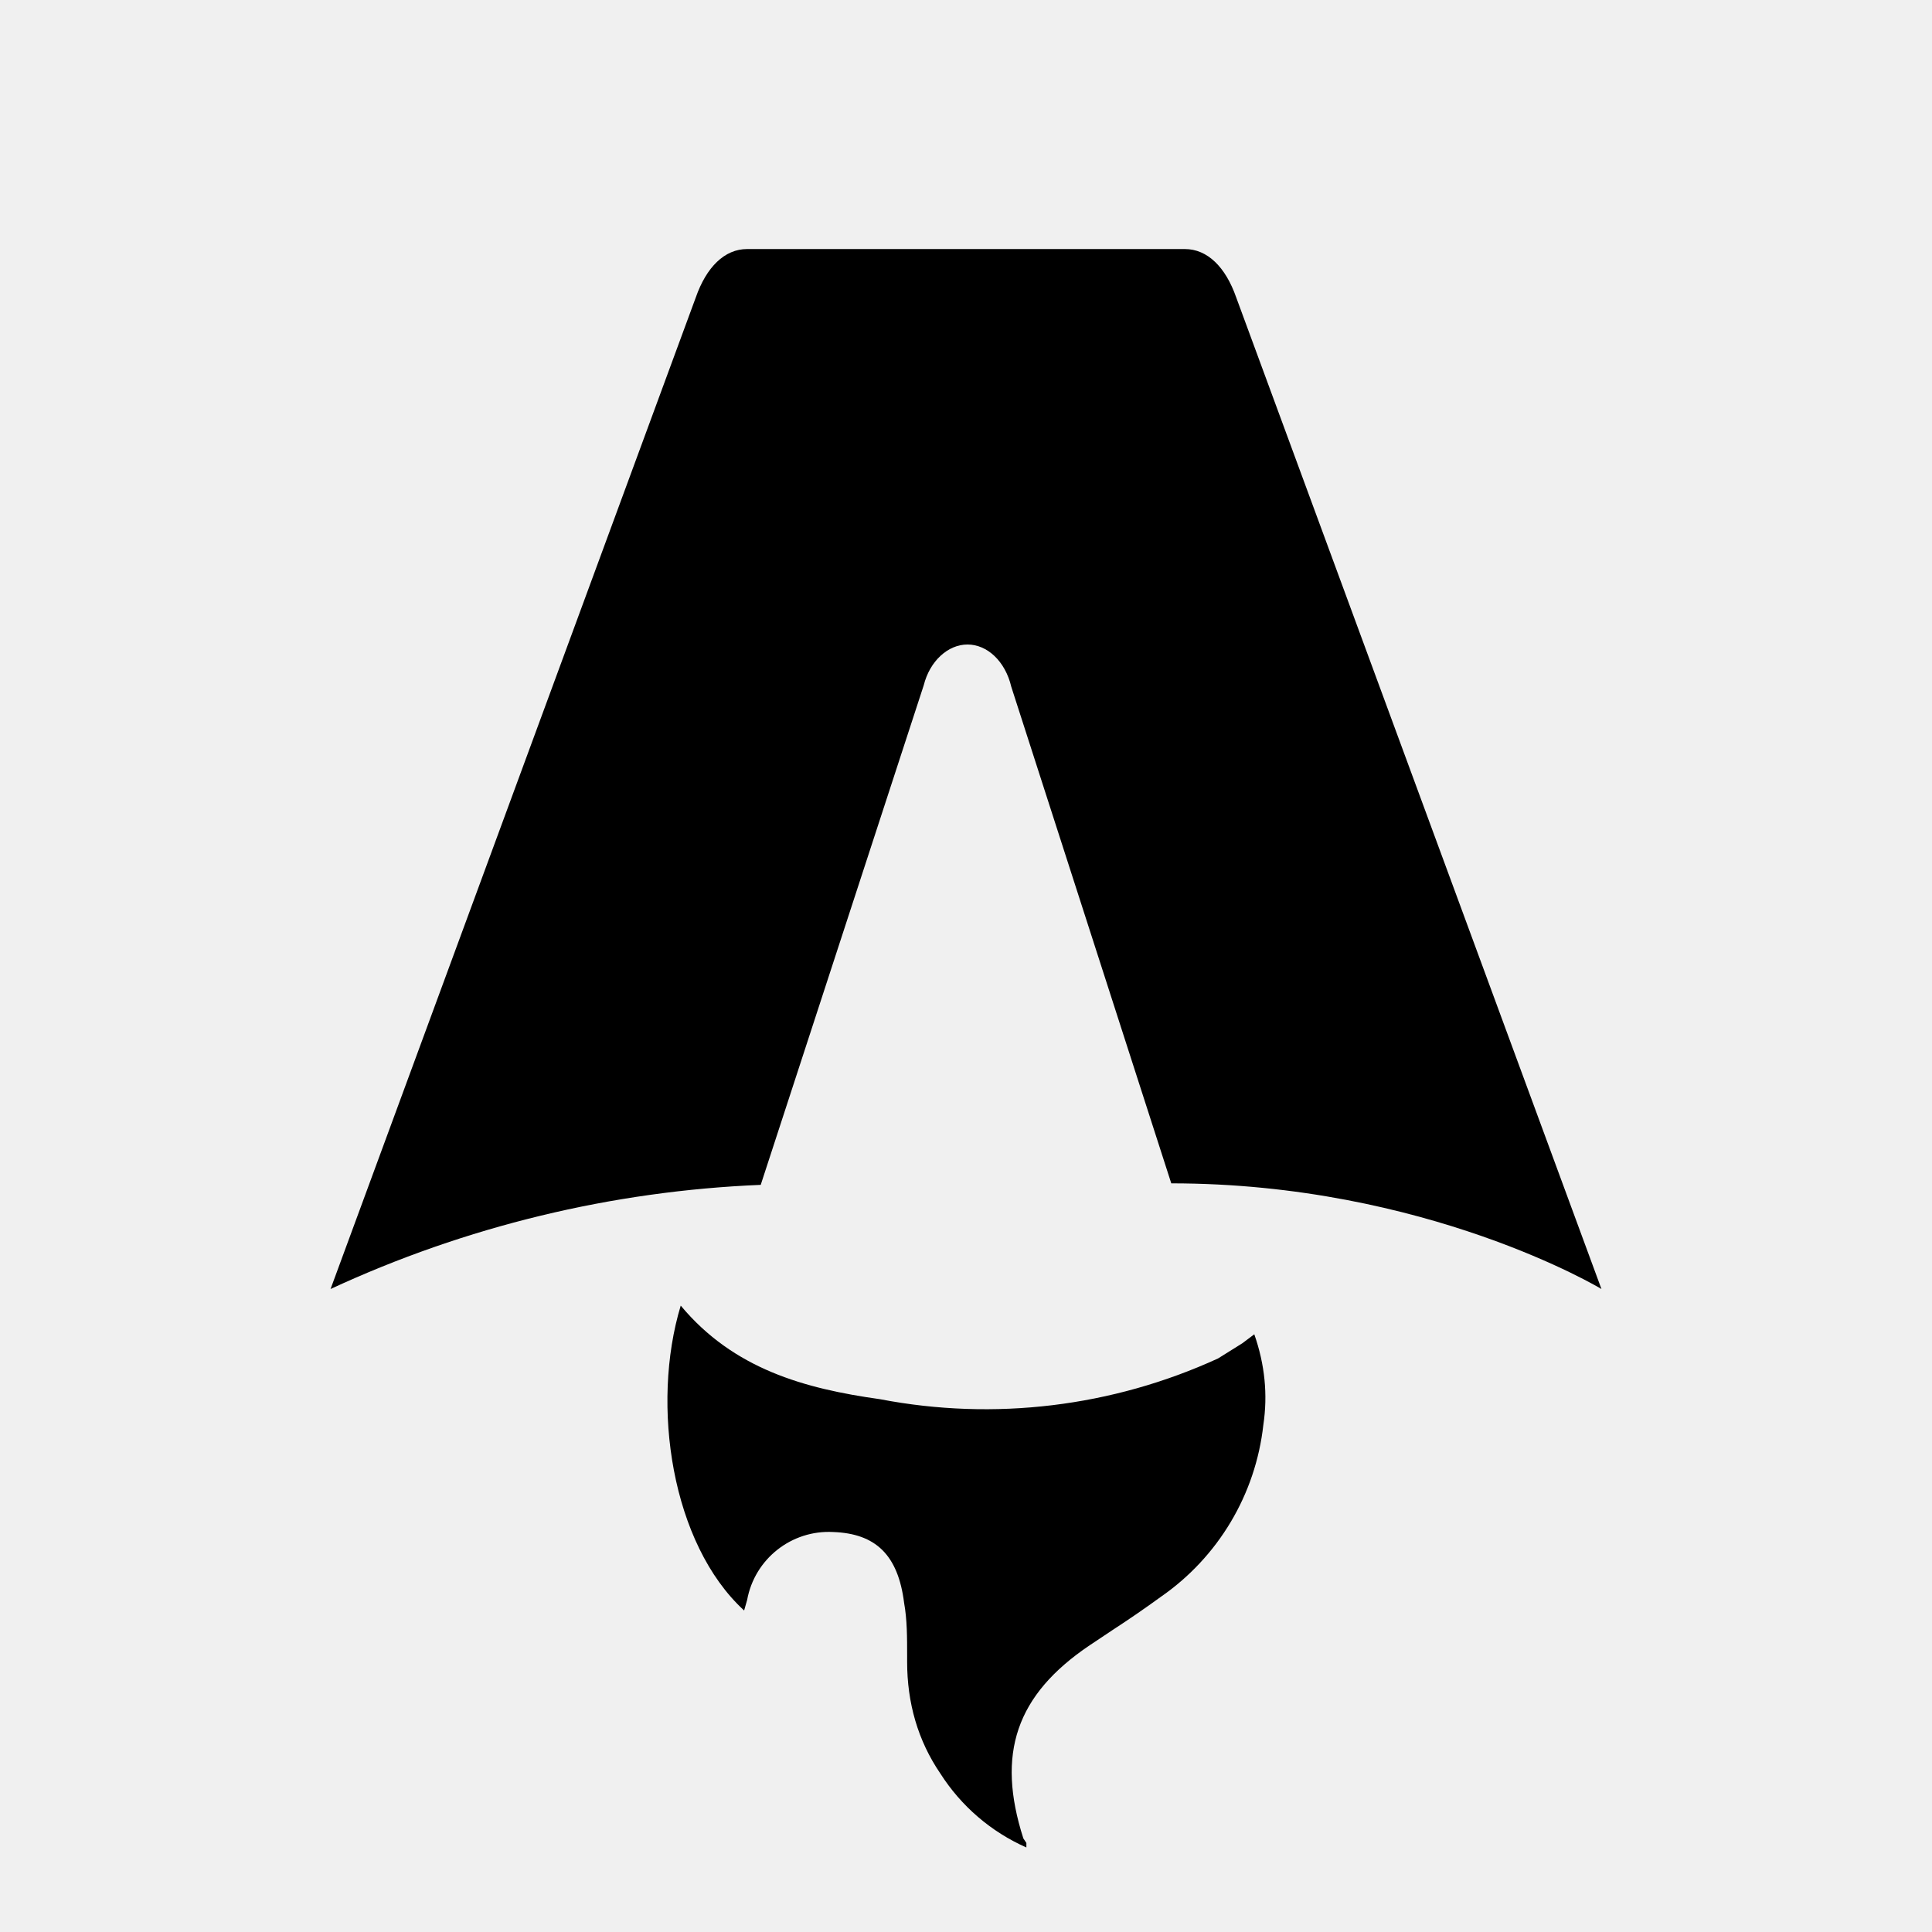
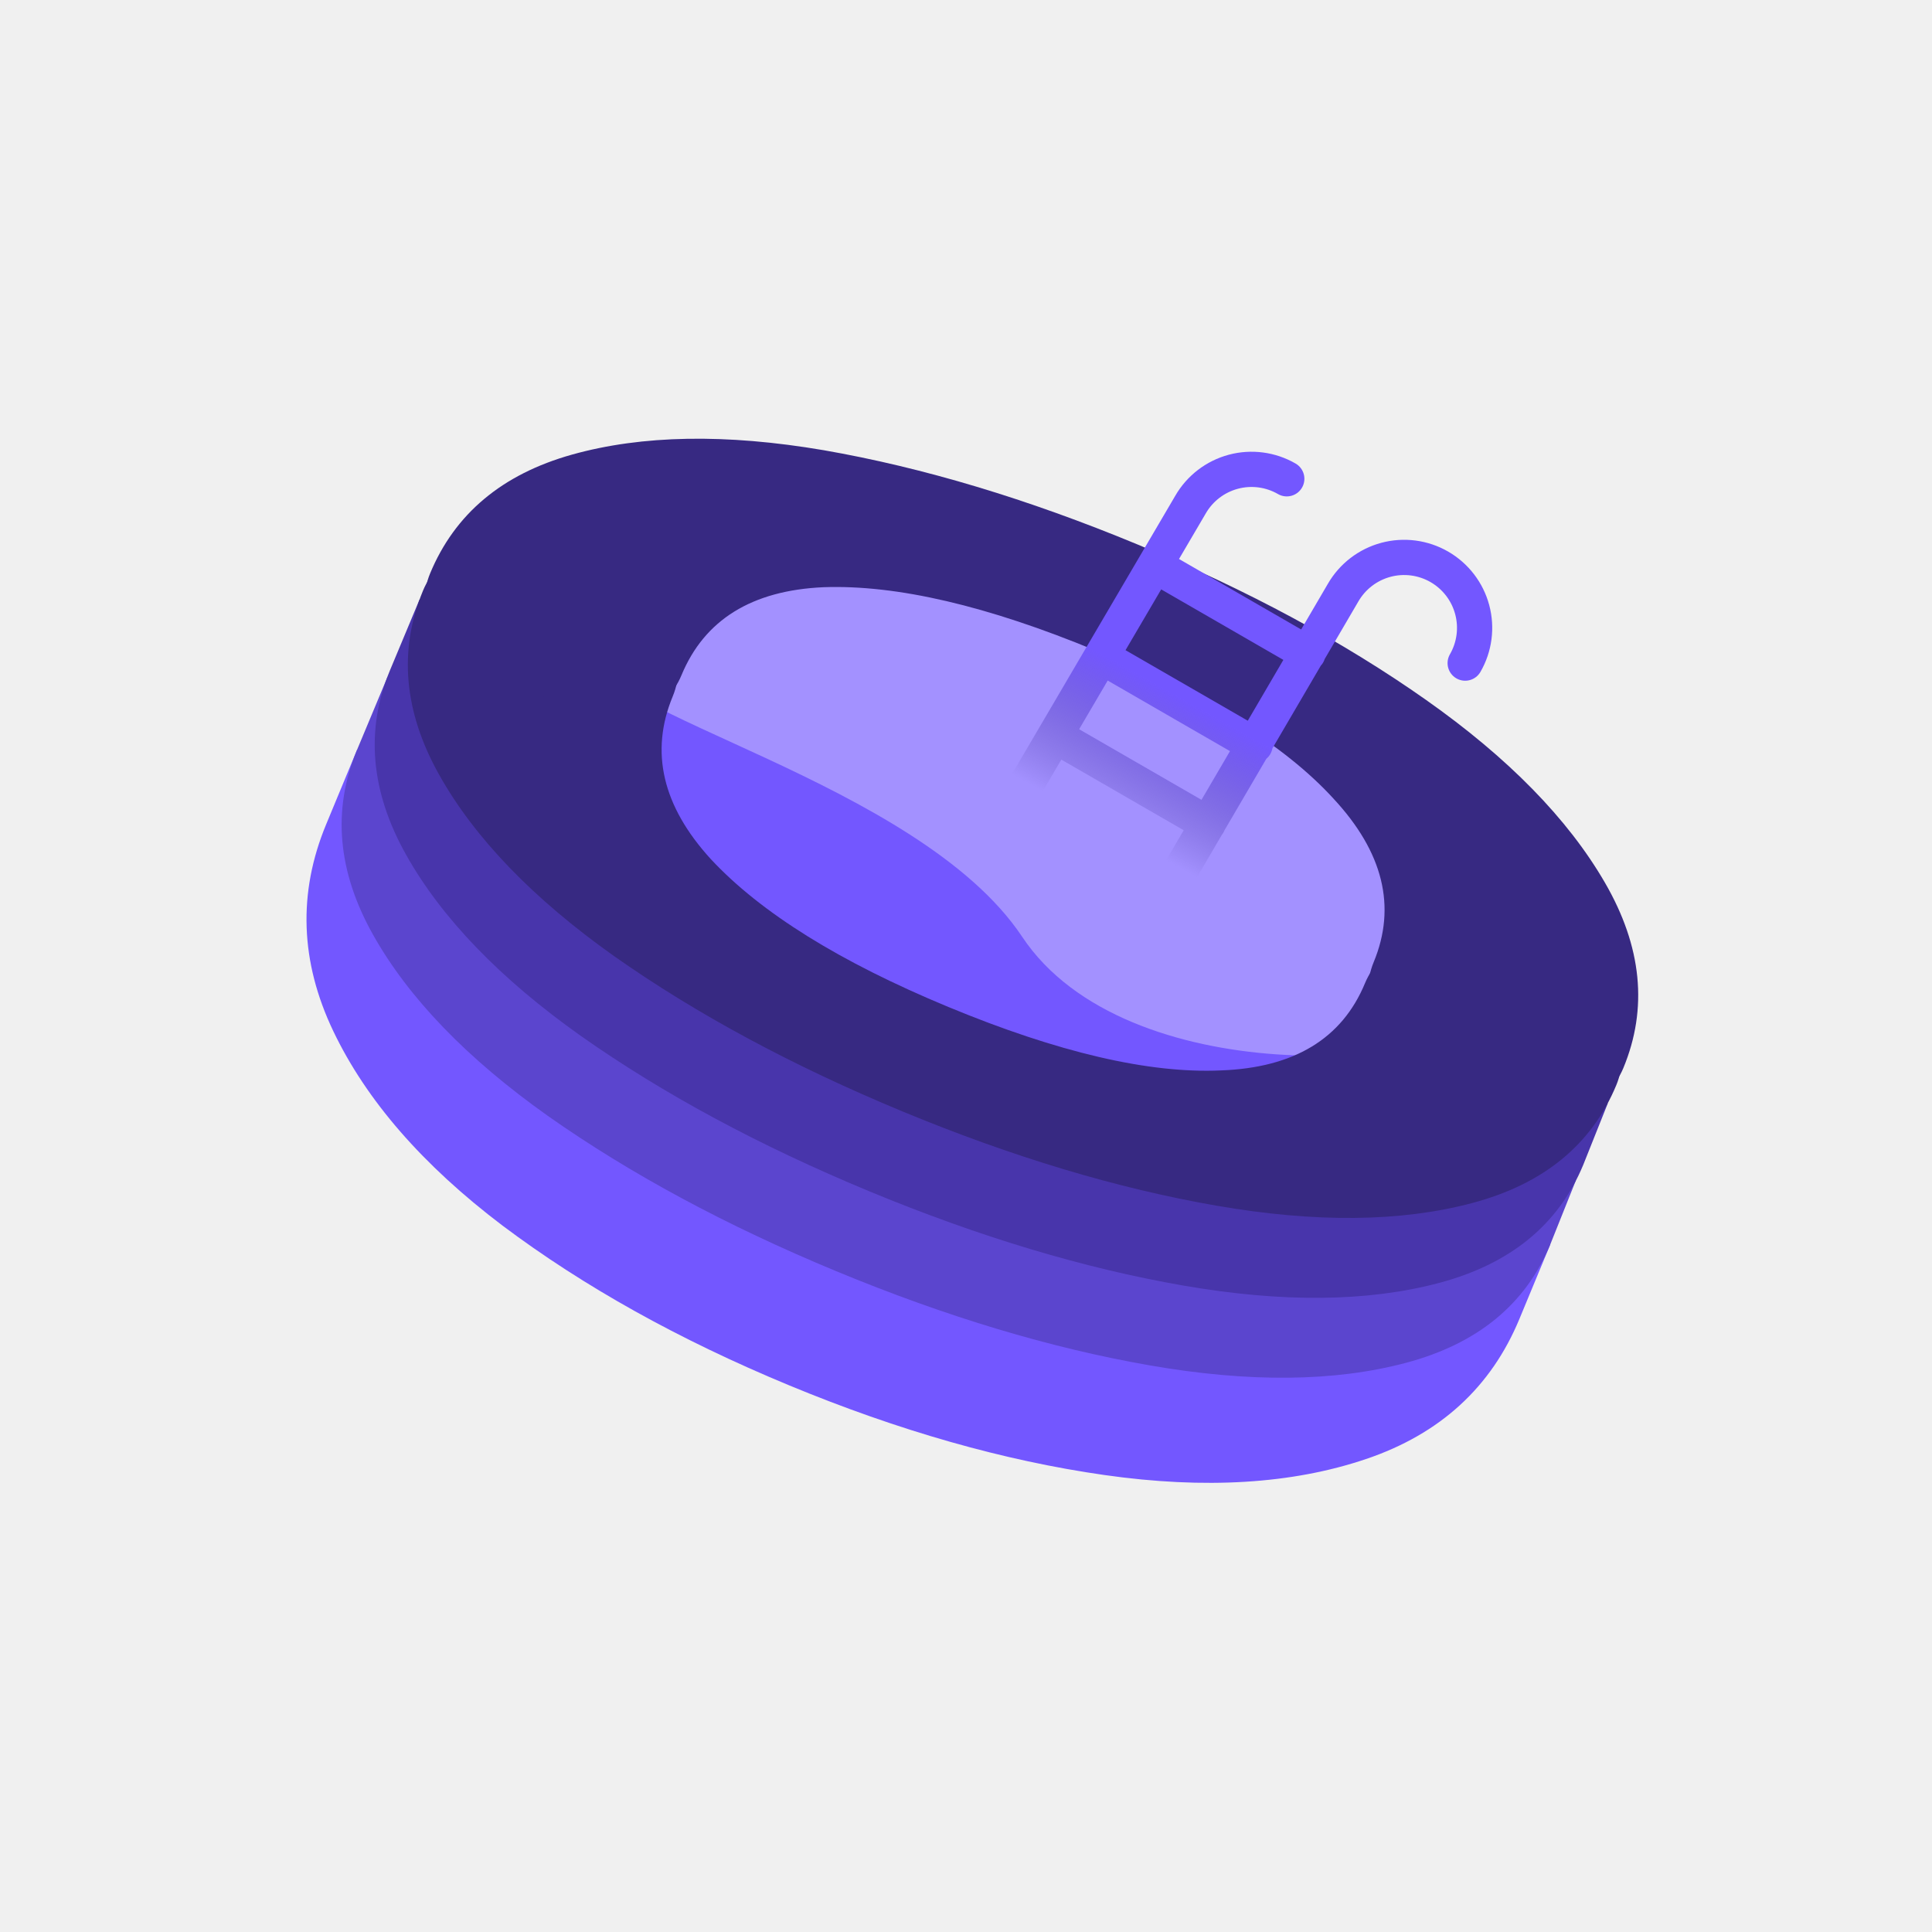
- <svg xmlns="http://www.w3.org/2000/svg" fill="none" viewBox="0 0 128 128">
-   <path d="M50.4 78.5a75.1 75.1 0 0 0-28.5 6.9l24.2-65.7c.7-2 1.9-3.2 3.4-3.2h29c1.5 0 2.7 1.2 3.4 3.2l24.2 65.7s-11.6-7-28.5-7L67 45.5c-.4-1.7-1.6-2.8-2.9-2.8-1.3 0-2.5 1.1-2.9 2.7L50.4 78.5Zm-1.1 28.2Zm-4.2-20.2c-2 6.6-.6 15.8 4.2 20.2a17.5 17.5 0 0 1 .2-.7 5.5 5.5 0 0 1 5.7-4.5c2.8.1 4.3 1.5 4.7 4.7.2 1.1.2 2.3.2 3.5v.4c0 2.7.7 5.2 2.2 7.4a13 13 0 0 0 5.7 4.9v-.3l-.2-.3c-1.8-5.6-.5-9.5 4.4-12.8l1.5-1a73 73 0 0 0 3.2-2.2 16 16 0 0 0 6.8-11.4c.3-2 .1-4-.6-6l-.8.6-1.6 1a37 37 0 0 1-22.4 2.7c-5-.7-9.7-2-13.2-6.2Z" />
-   <style>
-         path { fill: #000; }
-         @media (prefers-color-scheme: dark) {
-             path { fill: #FFF; }
-         }
-     </style>
+ <svg xmlns="http://www.w3.org/2000/svg" width="2084" height="2084" viewBox="0 0 2084 2084" fill="none">
+   <path d="M1499.23 1146.7C1475.42 1204.18 1232.91 1192.37 991.888 1092.49C750.863 992.605 525.449 863.223 549.266 805.751C573.083 748.279 916.711 714.157 1028.81 882.545C1140.9 1050.93 1523.05 1089.23 1499.23 1146.7Z" fill="#7357FF" />
+   <path d="M653.116 708.979C676.933 651.506 930.142 559.994 1171.17 659.878C1412.19 759.762 1607.67 1037.22 1583.85 1094.69C1560.03 1152.16 1214.65 1178.84 1102.56 1010.45C990.46 842.066 629.298 766.451 653.116 708.979Z" fill="#A391FF" />
+   <path d="M655.355 920.841L620.927 1003.92C592.521 1072.46 603.523 1137.51 653.933 1199.07C705.923 1261.28 790.39 1316.62 907.333 1365.08C1025.86 1414.2 1124.71 1434.83 1203.88 1426.98C1284.64 1419.78 1339.22 1381.9 1367.63 1313.36L1402.05 1230.28L1537.17 1286.28L1672.29 1342.27L1638.94 1422.74C1608.37 1496.49 1553.25 1546.85 1473.56 1573.81C1393.88 1600.77 1299.83 1606.53 1191.42 1591.09C1083.02 1575.65 969.551 1543.37 851.027 1494.25C732.504 1445.13 629.466 1387.69 541.914 1321.92C455.943 1256.81 395.118 1186.87 359.442 1112.1C323.765 1037.34 321.209 963.076 351.772 889.325L385.121 808.852L655.355 920.841Z" fill="#7357FF" />
+   <path d="M684.297 850.999L654.228 923.557C629.418 983.424 643.129 1041.94 695.36 1099.1C749.171 1156.92 834.549 1210.06 951.492 1258.52C1070.02 1307.64 1167.95 1330.47 1245.31 1327.01C1324.24 1324.2 1376.12 1292.87 1400.93 1233L1431 1160.44L1566.11 1216.43L1699.84 1273.35L1672.1 1342.71C1645.41 1407.13 1593.56 1449.57 1516.56 1470.05C1439.56 1490.53 1347.52 1491.46 1240.43 1472.83C1133.34 1454.2 1020.54 1420.33 902.015 1371.21C783.491 1322.1 679.793 1266.25 590.921 1203.67C503.629 1141.74 440.802 1076.63 402.439 1008.35C364.077 940.059 358.243 873.709 384.937 809.295L417.997 730.124L684.297 850.999Z" fill="#5B45CE" />
+   <path d="M719.983 764.813L689.914 837.371C665.104 897.238 678.815 955.753 731.046 1012.92C784.857 1070.74 870.235 1123.88 987.178 1172.34C1105.7 1221.46 1203.64 1244.28 1281 1240.82C1359.93 1238.02 1411.8 1206.68 1436.61 1146.81L1466.68 1074.25L1601.8 1130.25L1734.34 1189.99L1707.79 1256.53C1681.09 1320.94 1629.25 1363.39 1552.25 1383.87C1475.25 1404.35 1383.2 1405.27 1276.12 1386.65C1169.03 1368.02 1056.22 1334.15 937.7 1285.03C819.177 1235.91 715.479 1180.06 626.607 1117.48C539.315 1055.56 476.488 990.449 438.125 922.161C399.763 853.874 393.928 787.523 420.622 723.109L452.509 646.77L719.983 764.813Z" fill="#4835AB" />
+   <path d="M683.158 648.566C723.23 665.173 742.253 711.12 725.647 751.193C700.837 811.06 714.548 869.575 766.779 926.738C820.59 984.557 905.967 1037.7 1022.91 1086.16C1141.43 1135.28 1239.37 1158.11 1316.73 1154.64C1395.66 1151.84 1447.54 1120.5 1472.35 1060.63C1488.95 1020.56 1534.9 1001.54 1574.97 1018.15L1637.53 1044.07L1702.36 1070.94C1741.18 1087.02 1759.61 1131.53 1743.52 1170.35C1716.83 1234.76 1664.98 1277.21 1587.98 1297.69C1510.98 1318.17 1418.94 1319.09 1311.85 1300.47C1204.76 1281.84 1091.96 1247.97 973.433 1198.85C854.91 1149.73 751.212 1093.88 662.34 1031.3C575.048 969.377 512.221 904.27 473.858 835.983C435.496 767.695 429.661 701.345 456.355 636.931C472.441 598.114 516.949 579.687 555.766 595.773L683.158 648.566Z" fill="#372982" />
+   <path d="M632.435 770.887C672.507 787.493 718.455 768.47 735.061 728.398C759.871 668.531 810.953 636.867 888.308 633.405C967.243 630.599 1065.18 653.427 1182.13 701.89C1300.65 751.007 1386.03 804.148 1438.26 861.311C1492.07 919.13 1506.57 977.972 1481.76 1037.84C1465.15 1077.91 1484.18 1123.86 1524.25 1140.47L1586.81 1166.39L1651.64 1193.26C1690.46 1209.34 1734.96 1190.92 1751.05 1152.1C1777.75 1087.69 1771.12 1021.01 1731.18 952.067C1691.23 883.125 1626.83 817.363 1537.96 754.783C1449.08 692.202 1345.39 636.353 1226.86 587.236C1108.34 538.118 995.533 504.245 888.446 485.618C782.94 467.645 692.477 469.226 617.057 490.361C541.636 511.495 490.58 554.269 463.886 618.683C447.799 657.5 466.226 702.008 505.043 718.094L632.435 770.887Z" fill="#372982" />
+   <path d="M1580.45 715.277C1590.53 697.816 1593.25 677.067 1588.03 657.595C1582.81 638.122 1570.07 621.522 1552.61 611.445C1535.14 601.368 1514.4 598.64 1494.92 603.862C1475.45 609.083 1458.85 621.826 1448.77 639.288L1226.47 1019.28M1388.01 516.458C1370.55 506.381 1349.8 503.653 1330.33 508.874C1310.86 514.096 1294.26 526.839 1284.18 544.3L1104.07 851.26M1410.78 705.125L1246.18 610.138M1353.79 803.881L1189.19 708.894M1303.07 888.77L1138.48 793.783" stroke="url(#paint0_linear_1738_52)" stroke-width="38.007" stroke-linecap="round" stroke-linejoin="round" />
+   <defs>
+     <linearGradient id="paint0_linear_1738_52" x1="1470.31" y1="563.951" x2="1264.94" y2="931.743" gradientUnits="userSpaceOnUse">
+       <stop offset="0.619" stop-color="#7357FF" />
+       <stop offset="1" stop-color="#453499" stop-opacity="0" />
+     </linearGradient>
+   </defs>
</svg>
